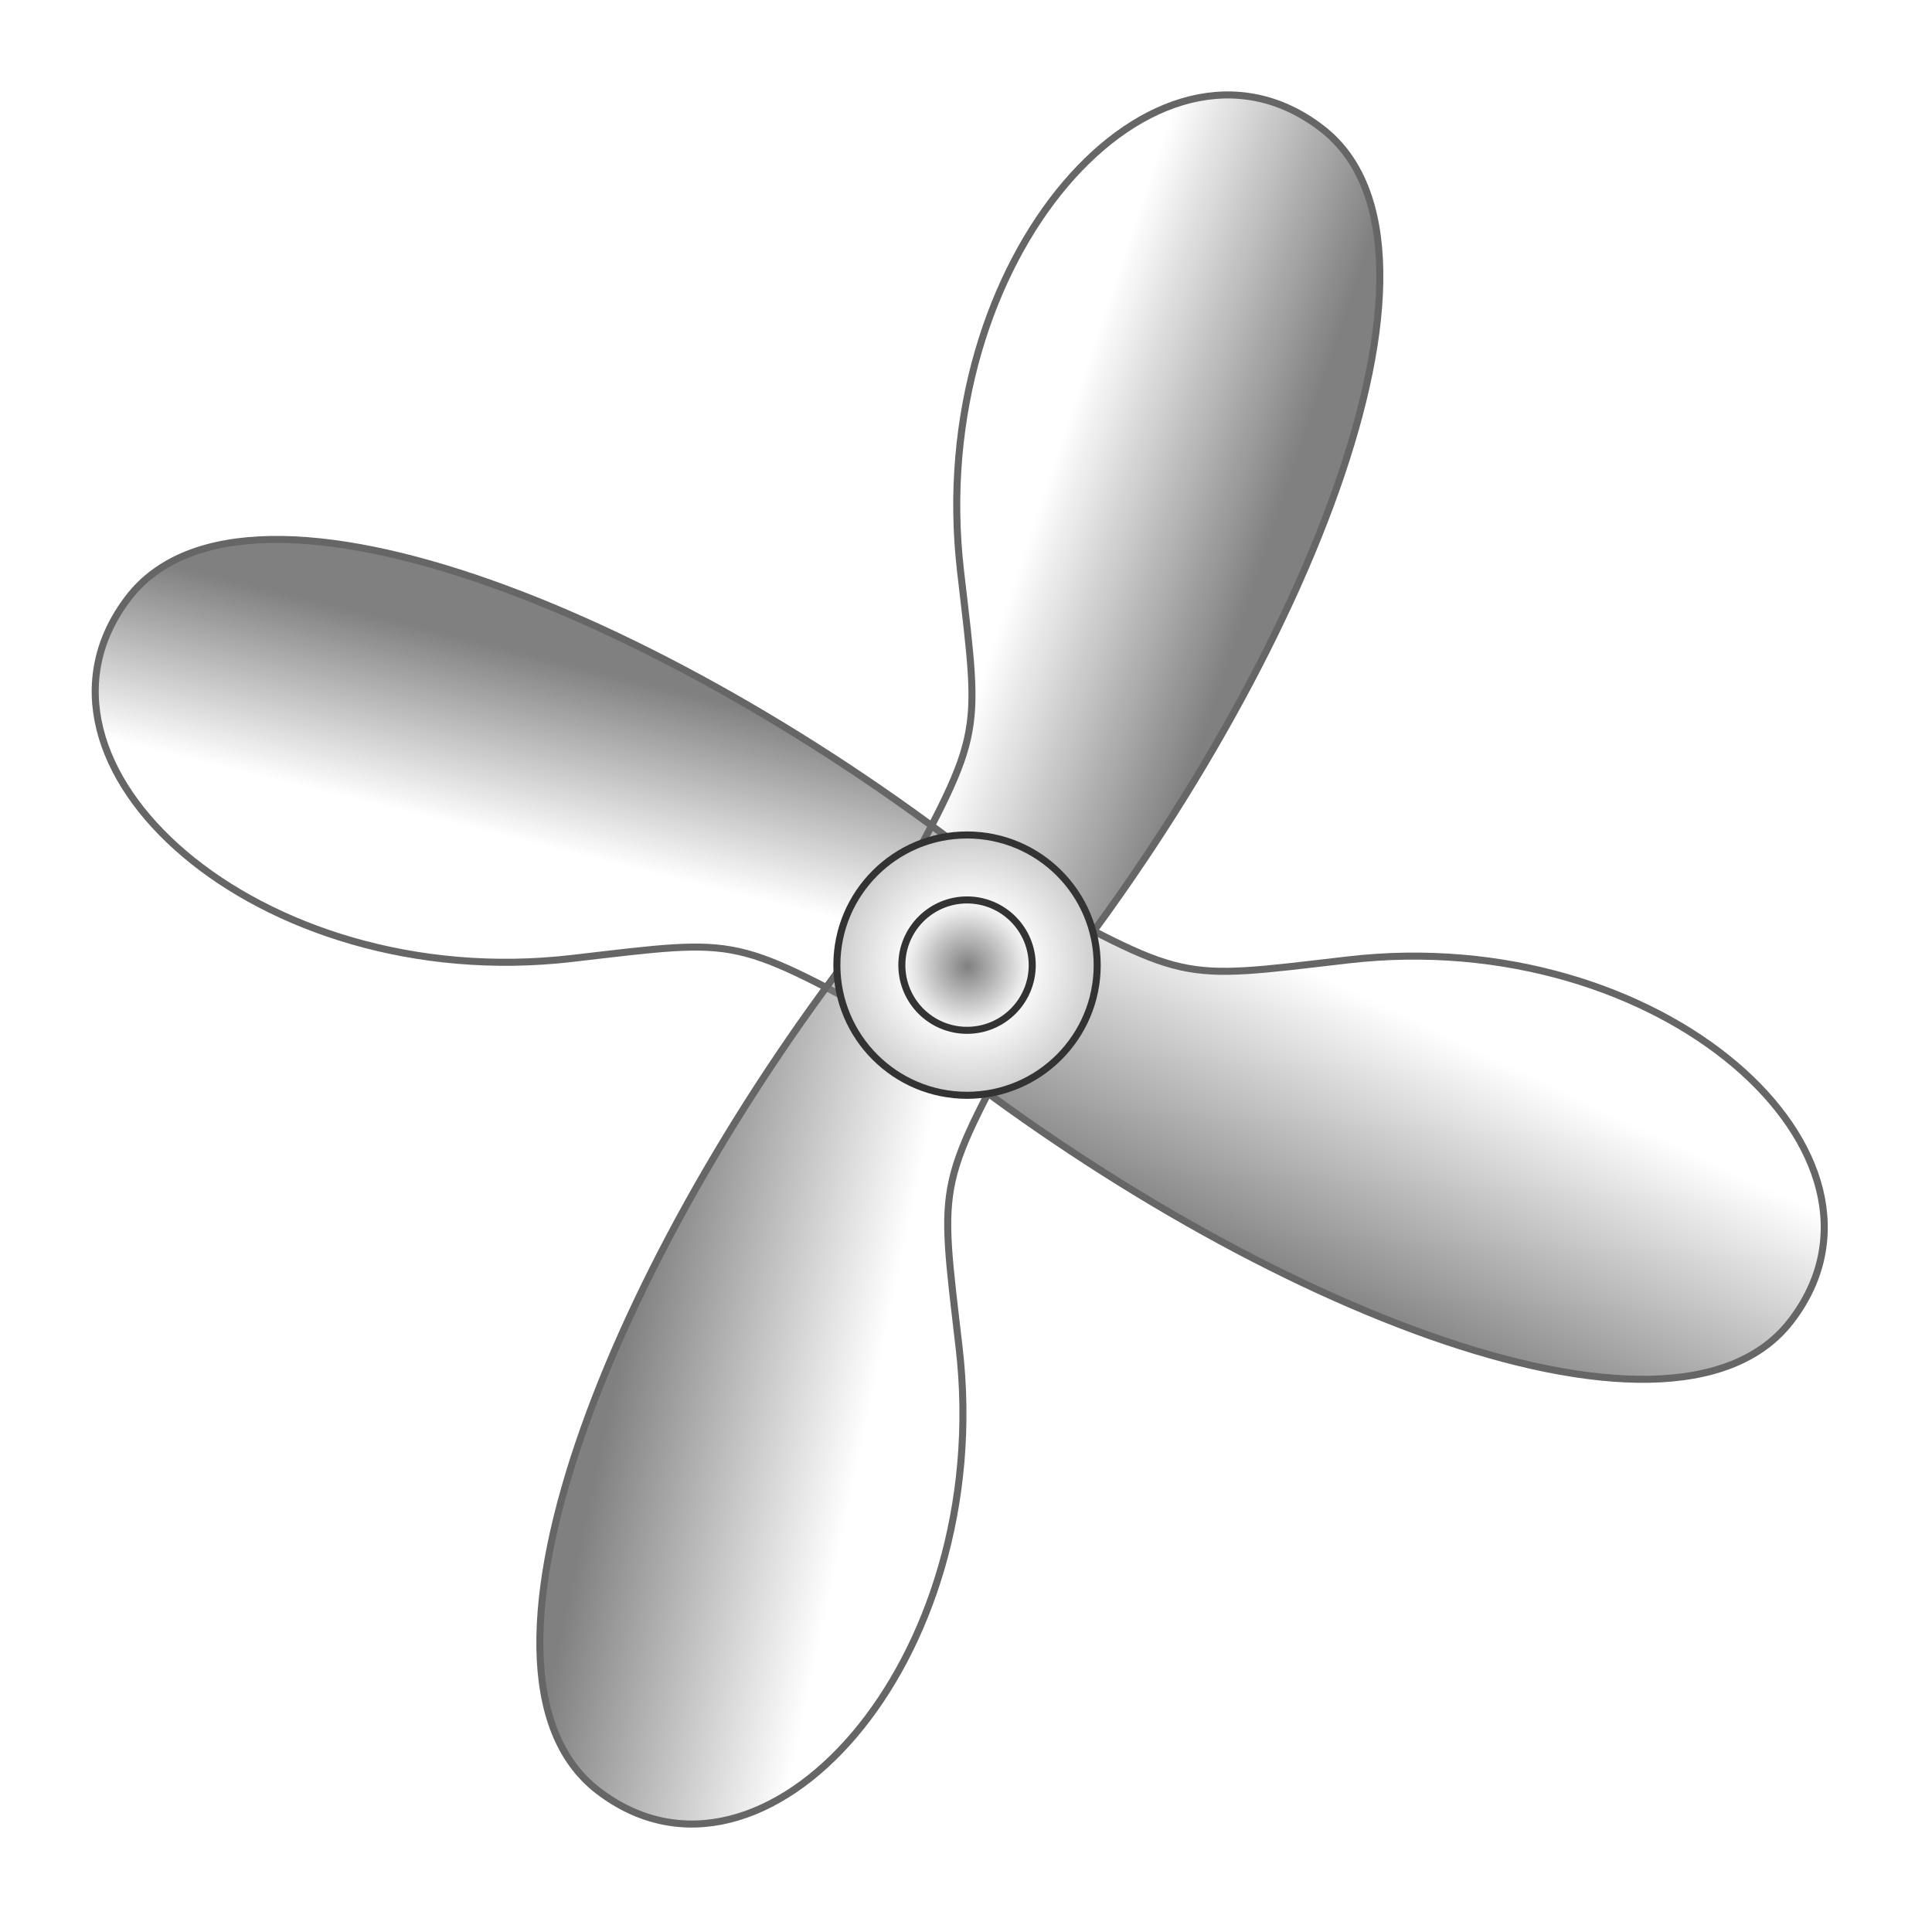
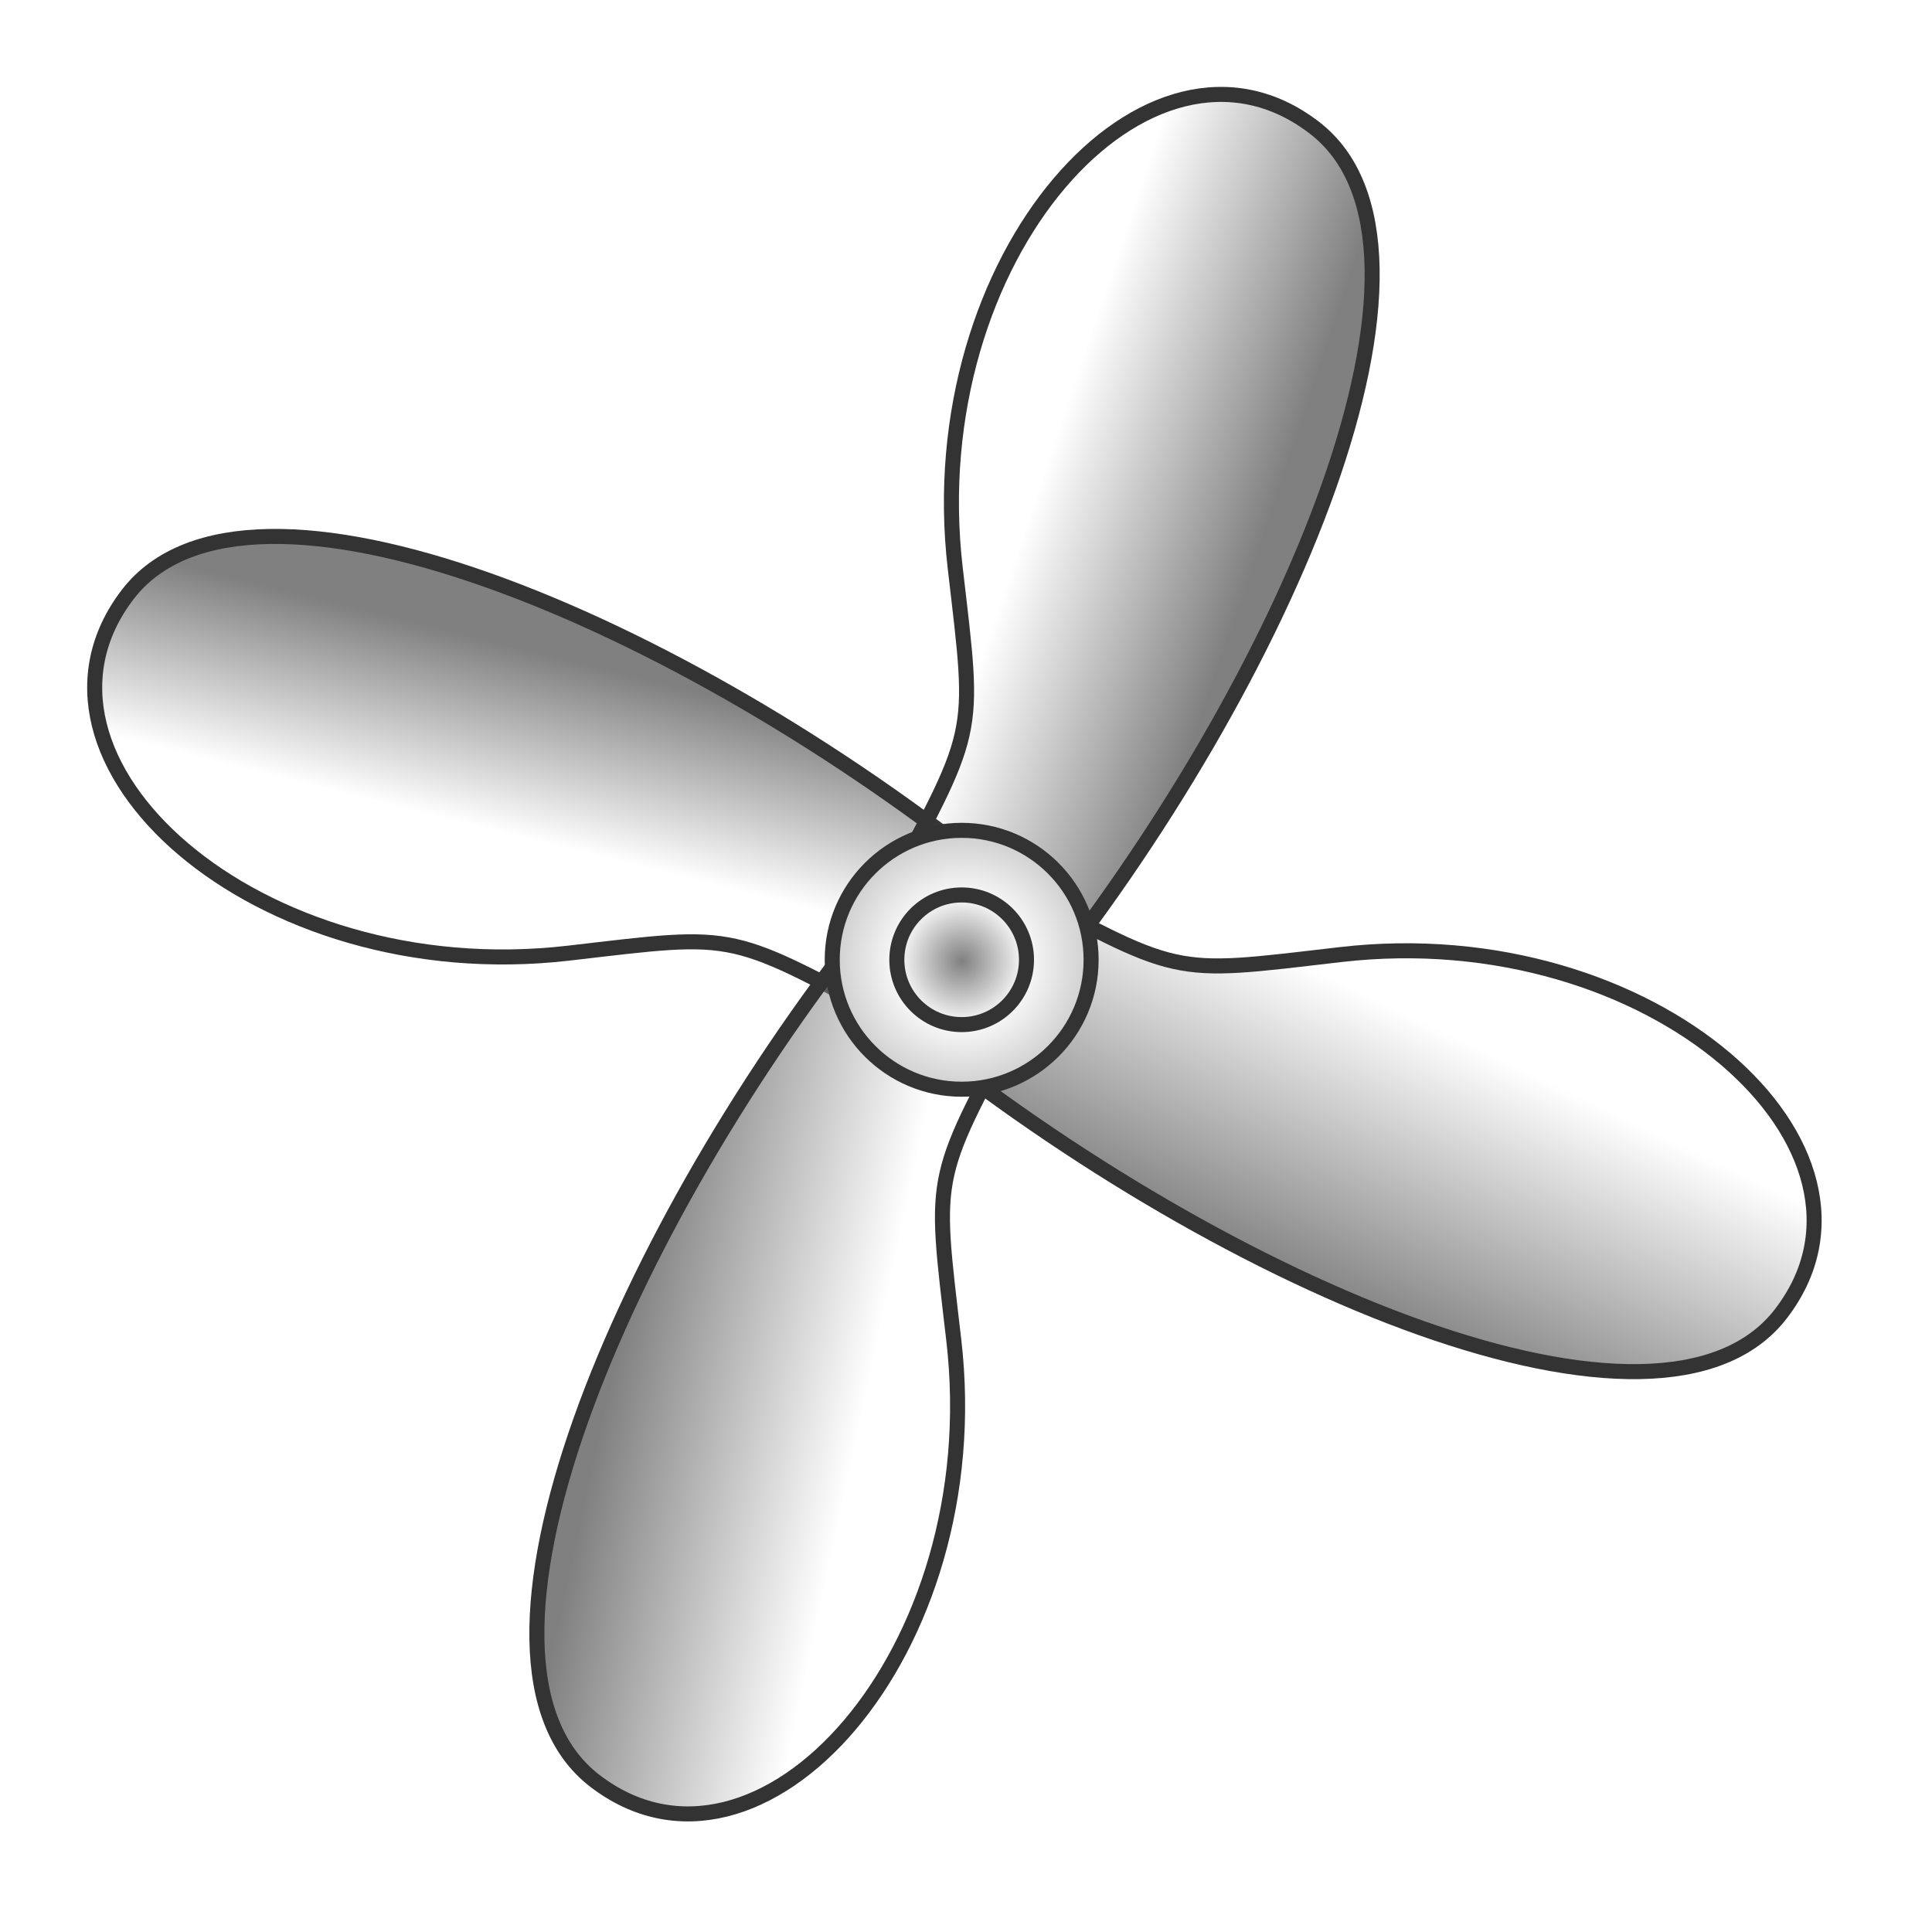
- <svg xmlns="http://www.w3.org/2000/svg" viewBox="0 0 89.5 89.5">
-   <style>
-     .B{stroke-width:.326}.C{stroke:#666}.D{stroke:#4d4d4d}
-   </style>
-   <g id="IoTa_Rotation_On">
+ <svg xmlns="http://www.w3.org/2000/svg" viewBox="0 0 90 90" width="90" height="90">
+   <rect height="90" width="90" stroke-width="0" fill-opacity="0" fill="red" />
+   <defs>
    <linearGradient id="A" gradientUnits="userSpaceOnUse" x1="26.809" y1="30.851" x2="24.769" y2="39.105">
      <stop offset="0" stop-color="gray" />
      <stop offset="1" stop-color="gray" stop-opacity="0" />
    </linearGradient>
-     <path d="M46.6 40.9C31.56 28.75 11.53 20.46 5.96 27.68.06 35.35 11.9 46.1 26.5 44.4c8.1-.94 7.27-1.07 15.78 3.48" fill="url(#A)" class="B C" />
    <linearGradient id="B" gradientUnits="userSpaceOnUse" x1="60.196" y1="60.014" x2="66.151" y2="47.523">
      <stop offset="0" stop-color="gray" />
      <stop offset="1" stop-color="gray" stop-opacity="0" />
    </linearGradient>
-     <path d="M42.33 48C57.37 60.14 77.4 68.43 82.96 61.2c5.9-7.66-5.94-18.43-20.53-16.73-8.1.94-7.27 1.07-15.78-3.48" fill="url(#B)" class="B C" />
    <linearGradient id="C" gradientUnits="userSpaceOnUse" x1="28.938" y1="61.906" x2="40.499" y2="64.389">
      <stop offset="0" stop-color="gray" />
      <stop offset="1" stop-color="gray" stop-opacity="0" />
    </linearGradient>
-     <path d="M40.92 42.3C28.77 57.36 20.48 77.38 27.7 82.95c7.66 5.9 18.43-5.94 16.73-20.53-.94-8.1-1.07-7.27 3.48-15.78" fill="url(#C)" class="B C" />
    <linearGradient id="D" gradientUnits="userSpaceOnUse" x1="58.072" y1="27.24" x2="47.986" y2="23.845">
      <stop offset="0" stop-color="gray" />
      <stop offset="1" stop-color="gray" stop-opacity="0" />
    </linearGradient>
-     <path d="M48 46.6C60.16 31.54 68.45 11.5 61.23 5.95 53.56.04 42.8 11.9 44.5 26.48c.94 8.1 1.07 7.27-3.48 15.78" fill="url(#D)" class="B C" />
-   </g>
-   <g transform="translate(-55.292 -84.44)">
    <radialGradient id="E" cx="1010.155" cy="551.922" r="8.822" gradientTransform="matrix(0.4926 0.4926 -0.4926 0.4926 -125.6213 -640.2693)" gradientUnits="userSpaceOnUse">
      <stop offset="0" stop-color="#fff" />
      <stop offset=".418" stop-color="#fff" />
      <stop offset="1" stop-color="#ccc" />
    </radialGradient>
-     <circle cx="100.09" cy="129.15" r="6.03" fill="url(#E)" stroke="#333" class="B" />
    <radialGradient id="F" cx="1010.155" cy="551.922" r="4.41" gradientTransform="matrix(0.4926 0.4926 -0.4926 0.4926 -125.6213 -640.2693)" gradientUnits="userSpaceOnUse">
      <stop offset="0" stop-color="gray" />
      <stop offset="1" stop-color="gray" stop-opacity="0" />
    </radialGradient>
-     <circle cx="100.09" cy="129.15" r="3.02" fill="url(#F)" stroke="#333" class="B" />
+   </defs>
+   <g stroke-width="0.7" stroke="#333">
+     <path d="M46.6 40.9C31.56 28.75 11.53 20.46 5.96 27.68.06 35.35 11.9 46.1 26.5 44.4c8.1-.94 7.27-1.07 15.78 3.48" fill="url(#A)" />
+     <path d="M42.33 48C57.37 60.14 77.4 68.43 82.96 61.2c5.9-7.66-5.94-18.43-20.53-16.73-8.1.94-7.27 1.07-15.78-3.48" fill="url(#B)" />
+     <path d="M40.92 42.3C28.77 57.36 20.48 77.38 27.7 82.95c7.66 5.9 18.43-5.94 16.73-20.53-.94-8.1-1.07-7.27 3.48-15.78" fill="url(#C)" />
+     <path d="M48 46.6C60.16 31.54 68.45 11.5 61.23 5.95 53.56.04 42.8 11.9 44.5 26.48c.94 8.1 1.07 7.27-3.48 15.78" fill="url(#D)" />
+   </g>
+   <g stroke-width="0.7" stroke="#333" transform="translate(-55.292 -84.44)">
+     <circle cx="100.09" cy="129.15" r="6.03" fill="url(#E)" stroke="#333" />
+     <circle cx="100.09" cy="129.15" r="3.02" fill="url(#F)" stroke="#333" />
  </g>
</svg>
